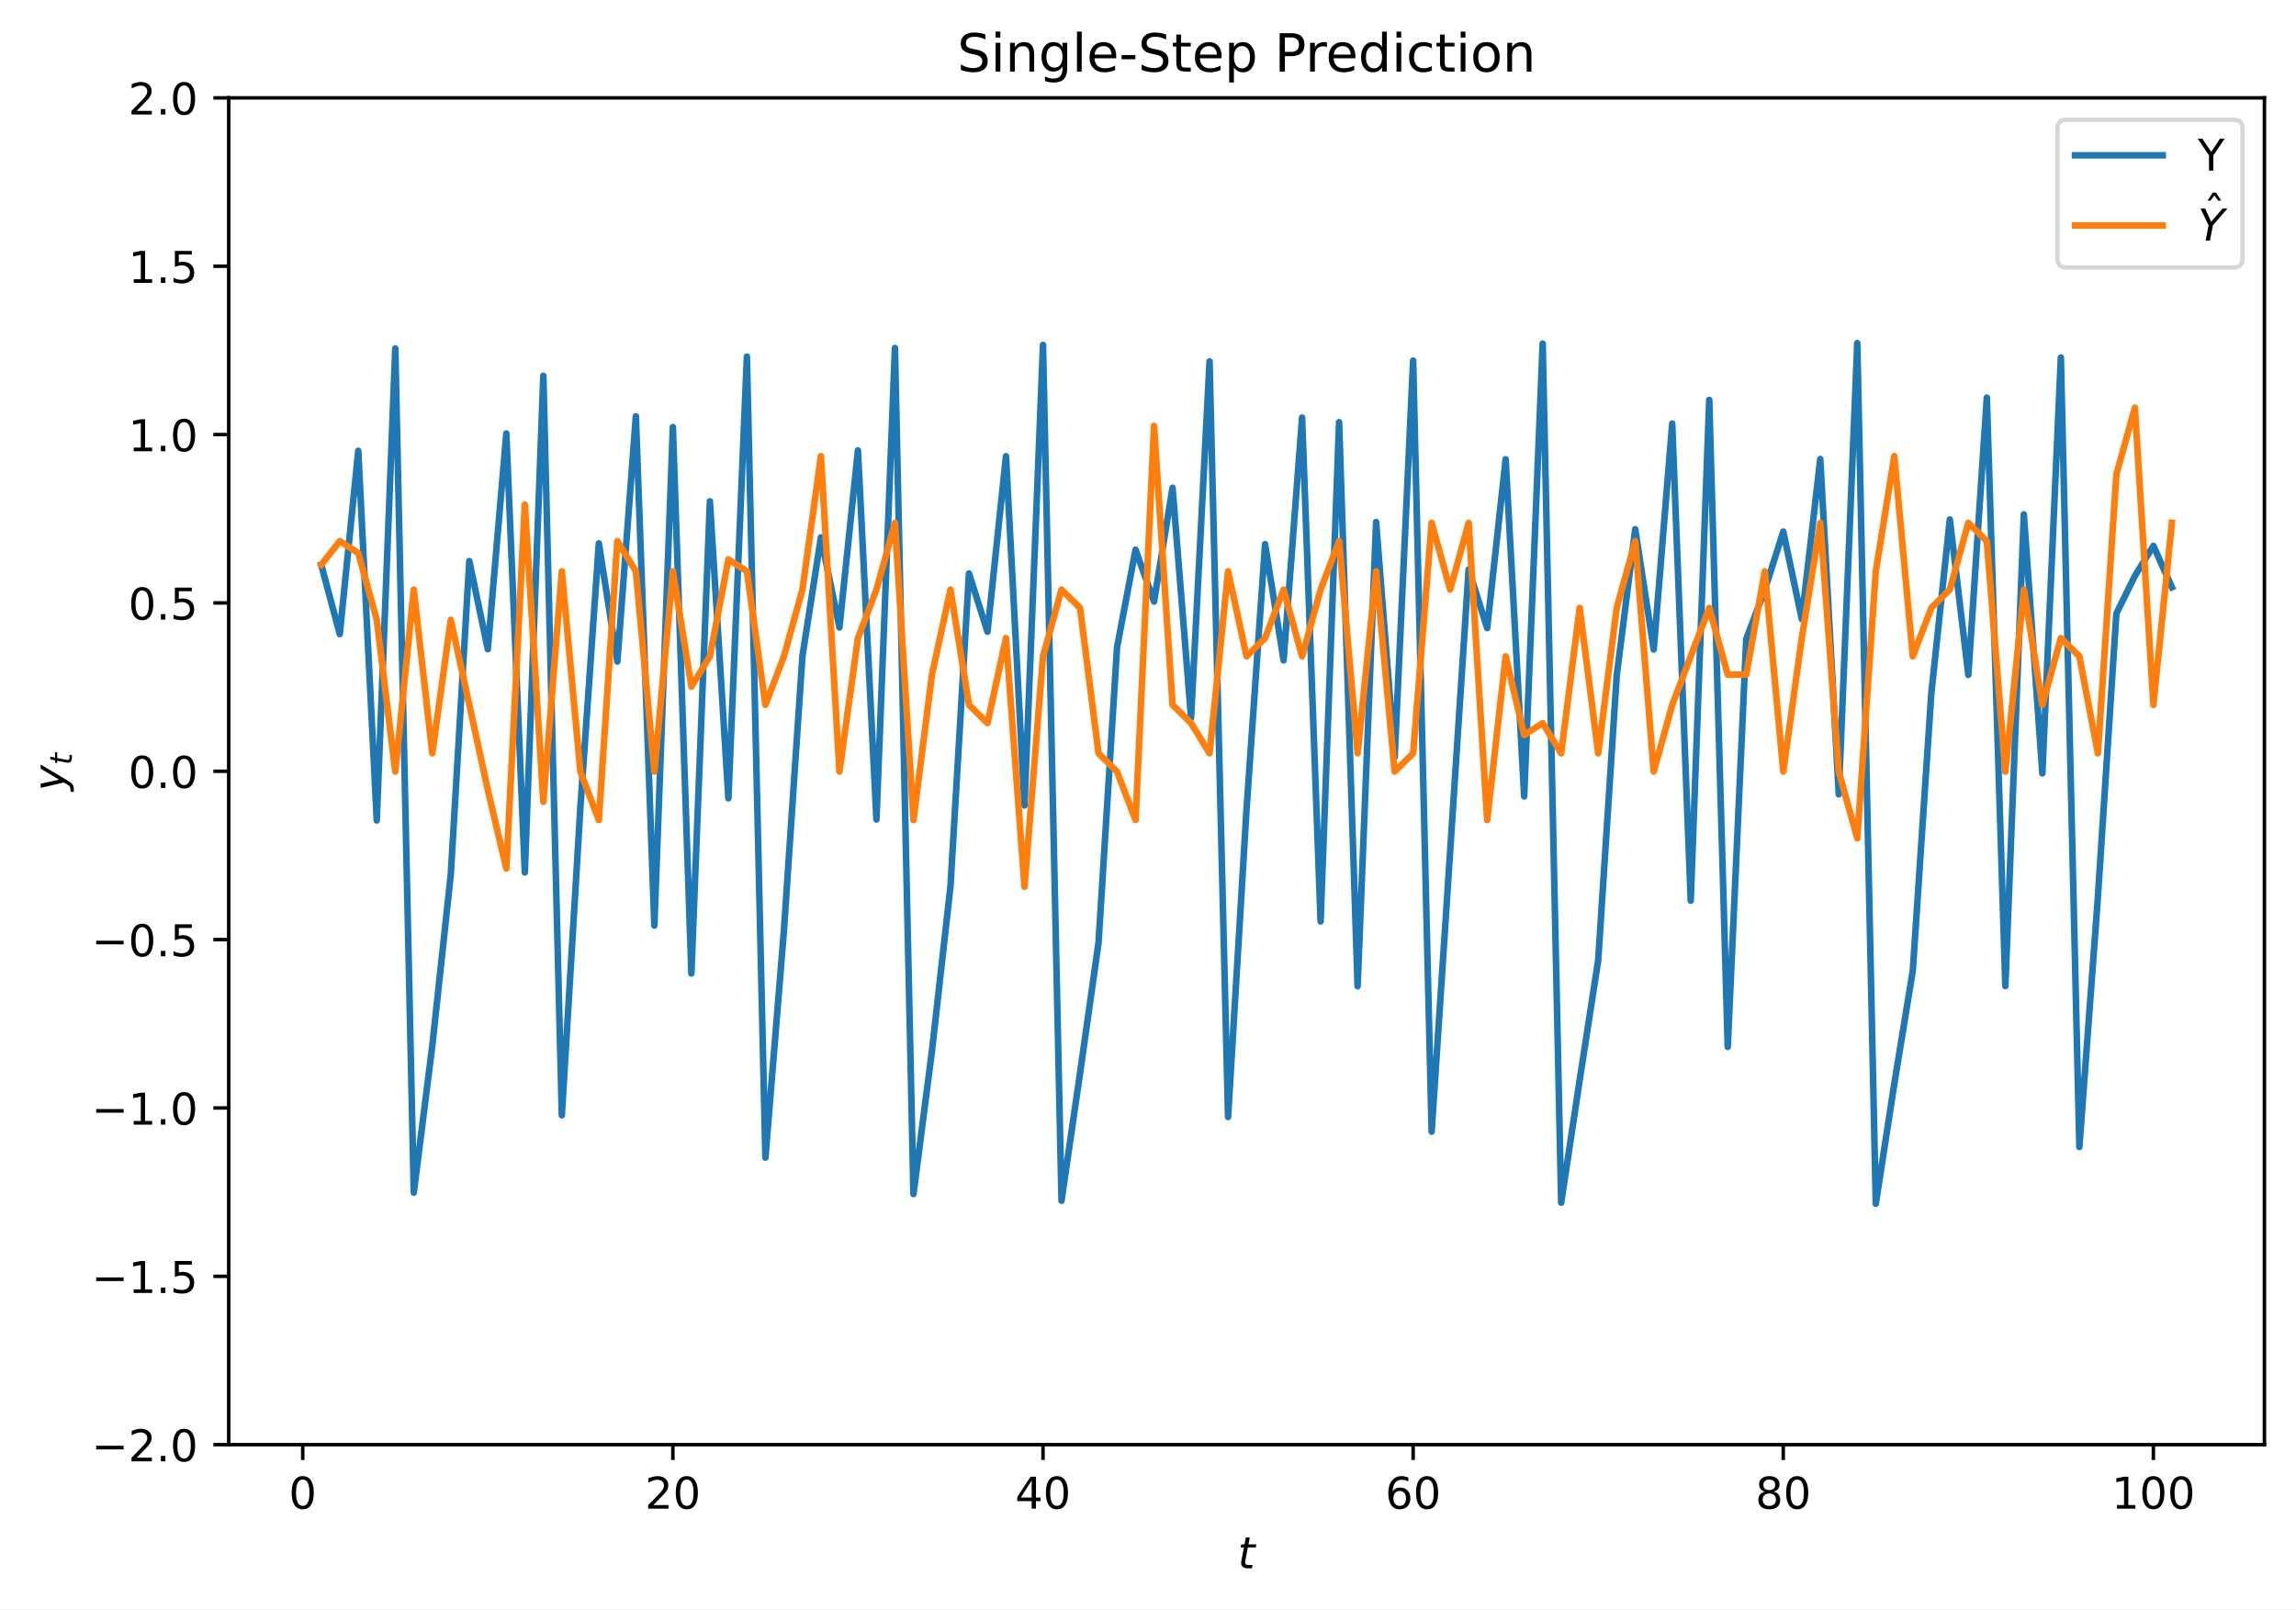
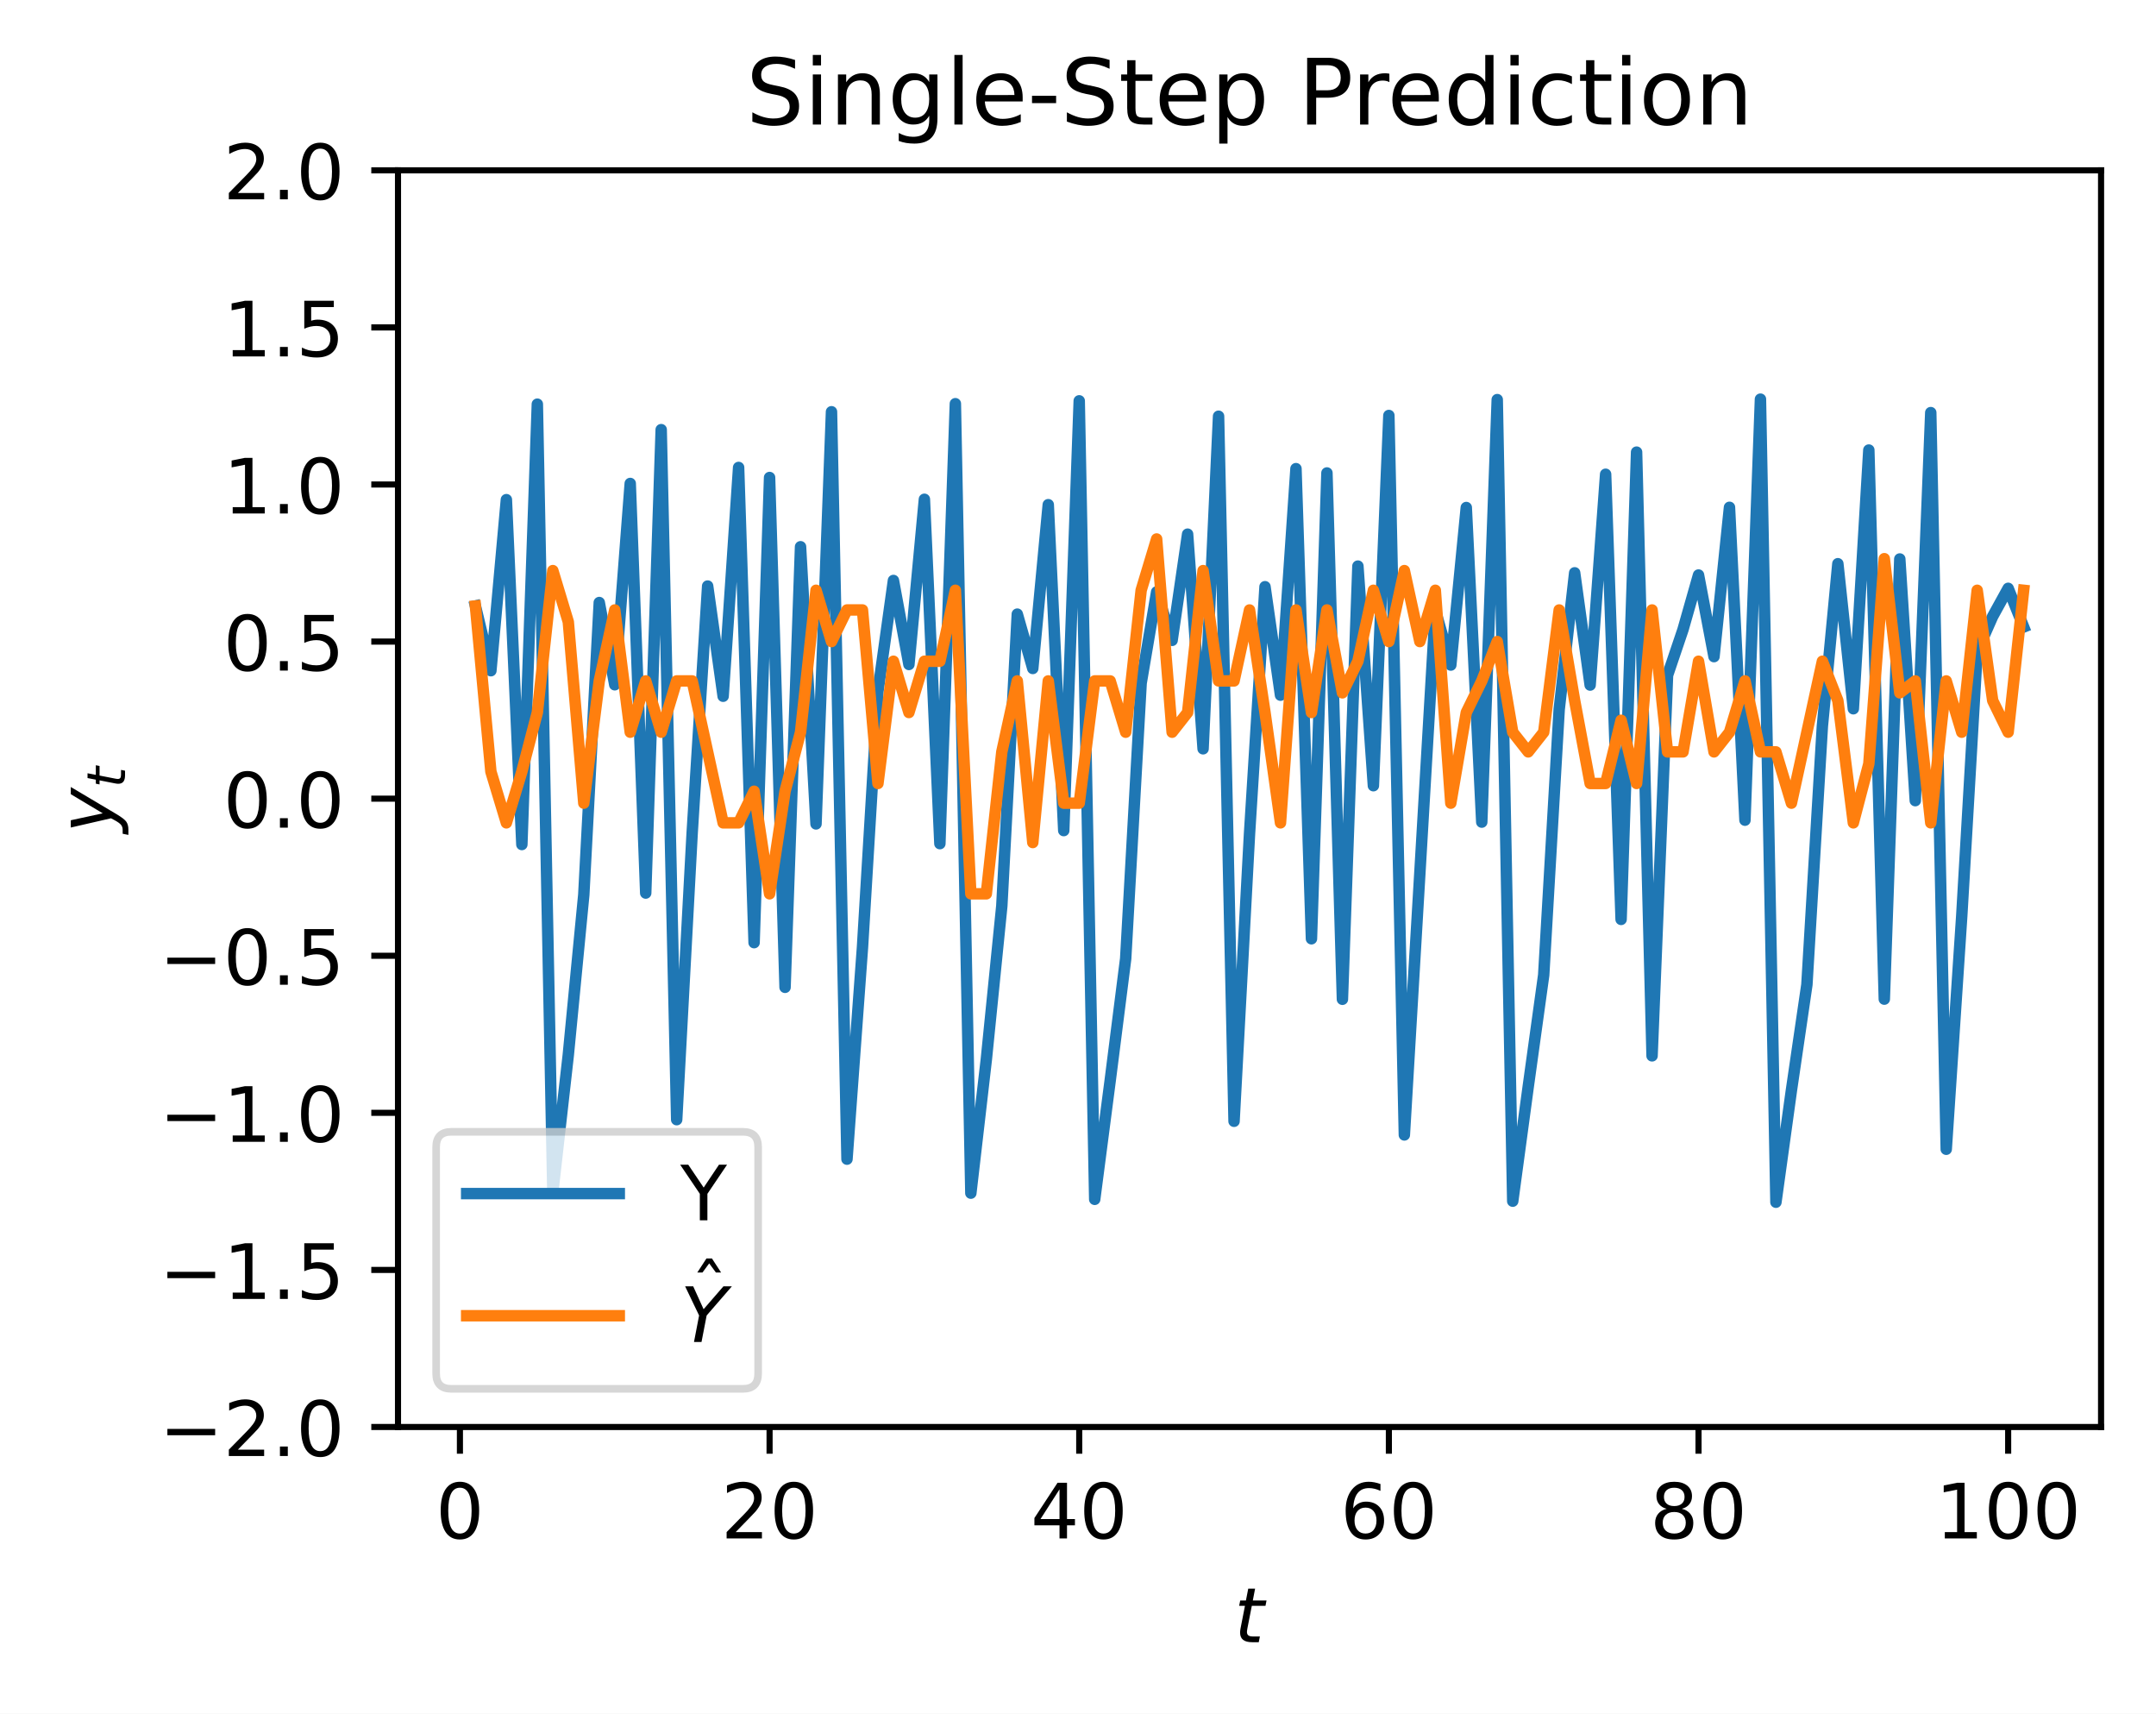
- <svg xmlns="http://www.w3.org/2000/svg" xmlns:xlink="http://www.w3.org/1999/xlink" height="367.012pt" version="1.1" viewBox="0 0 523.617 367.012" width="523.617pt">
+ <svg xmlns="http://www.w3.org/2000/svg" xmlns:xlink="http://www.w3.org/1999/xlink" height="224.531pt" version="1.1" viewBox="0 0 282.561 224.531" width="282.561pt">
  <defs>
    <style type="text/css">
*{stroke-linecap:butt;stroke-linejoin:round;}
  </style>
  </defs>
  <g id="figure_1">
    <g id="patch_1">
-       <path d="M 0 367.012  L 523.617 367.012  L 523.617 0  L 0 0  z " style="fill:#ffffff;" />
+       <path d="M 0 224.531  L 282.561 224.531  L 282.561 0  L 0 0  z " style="fill:#ffffff;" />
    </g>
    <g id="axes_1">
      <g id="patch_2">
-         <path d="M 52.161 329.456  L 516.417 329.456  L 516.417 22.318  L 52.161 22.318  z " style="fill:#ffffff;" />
+         <path d="M 52.161 186.975  L 275.361 186.975  L 275.361 22.318  L 52.161 22.318  z " style="fill:#ffffff;" />
      </g>
      <g id="matplotlib.axis_1">
        <g id="xtick_1">
          <g id="line2d_1">
            <defs>
-               <path d="M 0 0  L 0 3.5  " id="me6141c4e58" style="stroke:#000000;stroke-width:0.8;" />
-             </defs>
-             <g>
-               <use style="stroke:#000000;stroke-width:0.8;" x="69.043" xlink:href="#me6141c4e58" y="329.456" />
+               <path d="M 0 0  L 0 3.5  " id="m5e0776cd42" style="stroke:#000000;stroke-width:0.8;" />
+             </defs>
+             <g>
+               <use style="stroke:#000000;stroke-width:0.8;" x="60.277" xlink:href="#m5e0776cd42" y="186.975" />
            </g>
          </g>
          <g id="text_1">
            <defs>
              <path d="M 31.781 66.406  Q 24.172 66.406 20.328 58.906  Q 16.5 51.422 16.5 36.375  Q 16.5 21.391 20.328 13.891  Q 24.172 6.391 31.781 6.391  Q 39.453 6.391 43.281 13.891  Q 47.125 21.391 47.125 36.375  Q 47.125 51.422 43.281 58.906  Q 39.453 66.406 31.781 66.406  z M 31.781 74.219  Q 44.047 74.219 50.516 64.516  Q 56.984 54.828 56.984 36.375  Q 56.984 17.969 50.516 8.266  Q 44.047 -1.422 31.781 -1.422  Q 19.531 -1.422 13.062 8.266  Q 6.594 17.969 6.594 36.375  Q 6.594 54.828 13.062 64.516  Q 19.531 74.219 31.781 74.219  z " id="DejaVuSans-48" />
            </defs>
-             <g transform="translate(65.86172 344.0542)scale(0.1 -0.1)">
+             <g transform="translate(57.09605 201.5734)scale(0.1 -0.1)">
              <use xlink:href="#DejaVuSans-48" />
            </g>
          </g>
        </g>
        <g id="xtick_2">
          <g id="line2d_2">
            <g>
-               <use style="stroke:#000000;stroke-width:0.8;" x="153.453" xlink:href="#me6141c4e58" y="329.456" />
+               <use style="stroke:#000000;stroke-width:0.8;" x="100.859" xlink:href="#m5e0776cd42" y="186.975" />
            </g>
          </g>
          <g id="text_2">
            <defs>
              <path d="M 19.188 8.297  L 53.609 8.297  L 53.609 0  L 7.328 0  L 7.328 8.297  Q 12.938 14.109 22.625 23.891  Q 32.328 33.688 34.812 36.531  Q 39.547 41.844 41.422 45.531  Q 43.312 49.219 43.312 52.781  Q 43.312 58.594 39.234 62.25  Q 35.156 65.922 28.609 65.922  Q 23.969 65.922 18.812 64.312  Q 13.672 62.703 7.812 59.422  L 7.812 69.391  Q 13.766 71.781 18.938 73  Q 24.125 74.219 28.422 74.219  Q 39.75 74.219 46.484 68.547  Q 53.219 62.891 53.219 53.422  Q 53.219 48.922 51.531 44.891  Q 49.859 40.875 45.406 35.406  Q 44.188 33.984 37.641 27.219  Q 31.109 20.453 19.188 8.297  z " id="DejaVuSans-50" />
            </defs>
-             <g transform="translate(147.0907 344.0542)scale(0.1 -0.1)">
+             <g transform="translate(94.49662 201.5734)scale(0.1 -0.1)">
              <use xlink:href="#DejaVuSans-50" />
              <use x="63.623" xlink:href="#DejaVuSans-48" />
            </g>
          </g>
        </g>
        <g id="xtick_3">
          <g id="line2d_3">
            <g>
-               <use style="stroke:#000000;stroke-width:0.8;" x="237.863" xlink:href="#me6141c4e58" y="329.456" />
+               <use style="stroke:#000000;stroke-width:0.8;" x="141.441" xlink:href="#m5e0776cd42" y="186.975" />
            </g>
          </g>
          <g id="text_3">
            <defs>
              <path d="M 37.797 64.312  L 12.891 25.391  L 37.797 25.391  z M 35.203 72.906  L 47.609 72.906  L 47.609 25.391  L 58.016 25.391  L 58.016 17.188  L 47.609 17.188  L 47.609 0  L 37.797 0  L 37.797 17.188  L 4.891 17.188  L 4.891 26.703  z " id="DejaVuSans-52" />
            </defs>
-             <g transform="translate(231.5008 344.0542)scale(0.1 -0.1)">
+             <g transform="translate(135.0784 201.5734)scale(0.1 -0.1)">
              <use xlink:href="#DejaVuSans-52" />
              <use x="63.623" xlink:href="#DejaVuSans-48" />
            </g>
          </g>
        </g>
        <g id="xtick_4">
          <g id="line2d_4">
            <g>
-               <use style="stroke:#000000;stroke-width:0.8;" x="322.274" xlink:href="#me6141c4e58" y="329.456" />
+               <use style="stroke:#000000;stroke-width:0.8;" x="182.023" xlink:href="#m5e0776cd42" y="186.975" />
            </g>
          </g>
          <g id="text_4">
            <defs>
              <path d="M 33.016 40.375  Q 26.375 40.375 22.484 35.828  Q 18.609 31.297 18.609 23.391  Q 18.609 15.531 22.484 10.953  Q 26.375 6.391 33.016 6.391  Q 39.656 6.391 43.531 10.953  Q 47.406 15.531 47.406 23.391  Q 47.406 31.297 43.531 35.828  Q 39.656 40.375 33.016 40.375  z M 52.594 71.297  L 52.594 62.312  Q 48.875 64.062 45.094 64.984  Q 41.312 65.922 37.594 65.922  Q 27.828 65.922 22.672 59.328  Q 17.531 52.734 16.797 39.406  Q 19.672 43.656 24.016 45.922  Q 28.375 48.188 33.594 48.188  Q 44.578 48.188 50.953 41.516  Q 57.328 34.859 57.328 23.391  Q 57.328 12.156 50.688 5.359  Q 44.047 -1.422 33.016 -1.422  Q 20.359 -1.422 13.672 8.266  Q 6.984 17.969 6.984 36.375  Q 6.984 53.656 15.188 63.938  Q 23.391 74.219 37.203 74.219  Q 40.922 74.219 44.703 73.484  Q 48.484 72.75 52.594 71.297  z " id="DejaVuSans-54" />
            </defs>
-             <g transform="translate(315.911 344.0542)scale(0.1 -0.1)">
+             <g transform="translate(175.6603 201.5734)scale(0.1 -0.1)">
              <use xlink:href="#DejaVuSans-54" />
              <use x="63.623" xlink:href="#DejaVuSans-48" />
            </g>
          </g>
        </g>
        <g id="xtick_5">
          <g id="line2d_5">
            <g>
-               <use style="stroke:#000000;stroke-width:0.8;" x="406.684" xlink:href="#me6141c4e58" y="329.456" />
+               <use style="stroke:#000000;stroke-width:0.8;" x="222.605" xlink:href="#m5e0776cd42" y="186.975" />
            </g>
          </g>
          <g id="text_5">
            <defs>
              <path d="M 31.781 34.625  Q 24.75 34.625 20.719 30.859  Q 16.703 27.094 16.703 20.516  Q 16.703 13.922 20.719 10.156  Q 24.75 6.391 31.781 6.391  Q 38.812 6.391 42.859 10.172  Q 46.922 13.969 46.922 20.516  Q 46.922 27.094 42.891 30.859  Q 38.875 34.625 31.781 34.625  z M 21.922 38.812  Q 15.578 40.375 12.031 44.719  Q 8.5 49.078 8.5 55.328  Q 8.5 64.062 14.719 69.141  Q 20.953 74.219 31.781 74.219  Q 42.672 74.219 48.875 69.141  Q 55.078 64.062 55.078 55.328  Q 55.078 49.078 51.531 44.719  Q 48 40.375 41.703 38.812  Q 48.828 37.156 52.797 32.312  Q 56.781 27.484 56.781 20.516  Q 56.781 9.906 50.312 4.234  Q 43.844 -1.422 31.781 -1.422  Q 19.734 -1.422 13.25 4.234  Q 6.781 9.906 6.781 20.516  Q 6.781 27.484 10.781 32.312  Q 14.797 37.156 21.922 38.812  z M 18.312 54.391  Q 18.312 48.734 21.844 45.562  Q 25.391 42.391 31.781 42.391  Q 38.141 42.391 41.719 45.562  Q 45.312 48.734 45.312 54.391  Q 45.312 60.062 41.719 63.234  Q 38.141 66.406 31.781 66.406  Q 25.391 66.406 21.844 63.234  Q 18.312 60.062 18.312 54.391  z " id="DejaVuSans-56" />
            </defs>
-             <g transform="translate(400.3212 344.0542)scale(0.1 -0.1)">
+             <g transform="translate(216.2421 201.5734)scale(0.1 -0.1)">
              <use xlink:href="#DejaVuSans-56" />
              <use x="63.623" xlink:href="#DejaVuSans-48" />
            </g>
          </g>
        </g>
        <g id="xtick_6">
          <g id="line2d_6">
            <g>
-               <use style="stroke:#000000;stroke-width:0.8;" x="491.094" xlink:href="#me6141c4e58" y="329.456" />
+               <use style="stroke:#000000;stroke-width:0.8;" x="263.186" xlink:href="#m5e0776cd42" y="186.975" />
            </g>
          </g>
          <g id="text_6">
            <defs>
              <path d="M 12.406 8.297  L 28.516 8.297  L 28.516 63.922  L 10.984 60.406  L 10.984 69.391  L 28.422 72.906  L 38.281 72.906  L 38.281 8.297  L 54.391 8.297  L 54.391 0  L 12.406 0  z " id="DejaVuSans-49" />
            </defs>
-             <g transform="translate(481.5501 344.0542)scale(0.1 -0.1)">
+             <g transform="translate(253.6426 201.5734)scale(0.1 -0.1)">
              <use xlink:href="#DejaVuSans-49" />
              <use x="63.623" xlink:href="#DejaVuSans-48" />
              <use x="127.246" xlink:href="#DejaVuSans-48" />
            </g>
          </g>
        </g>
        <g id="text_7">
          <defs>
            <path d="M 42.281 54.688  L 40.922 47.703  L 23 47.703  L 17.188 18.016  Q 16.891 16.359 16.75 15.234  Q 16.609 14.109 16.609 13.484  Q 16.609 10.359 18.484 8.938  Q 20.359 7.516 24.516 7.516  L 33.594 7.516  L 32.078 0  L 23.484 0  Q 15.484 0 11.547 3.125  Q 7.625 6.25 7.625 12.594  Q 7.625 13.719 7.766 15.062  Q 7.906 16.406 8.203 18.016  L 14.016 47.703  L 6.391 47.703  L 7.812 54.688  L 15.281 54.688  L 18.312 70.219  L 27.297 70.219  L 24.312 54.688  z " id="DejaVuSans-Oblique-116" />
          </defs>
-           <g transform="translate(282.2889 357.7323)scale(0.1 -0.1)">
+           <g transform="translate(161.7609 215.2515)scale(0.1 -0.1)">
            <use transform="translate(0 0.78125)" xlink:href="#DejaVuSans-Oblique-116" />
          </g>
        </g>
      </g>
      <g id="matplotlib.axis_2">
        <g id="ytick_1">
          <g id="line2d_7">
            <defs>
-               <path d="M 0 0  L -3.5 0  " id="ma88534ec5a" style="stroke:#000000;stroke-width:0.8;" />
-             </defs>
-             <g>
-               <use style="stroke:#000000;stroke-width:0.8;" x="52.161" xlink:href="#ma88534ec5a" y="329.456" />
+               <path d="M 0 0  L -3.5 0  " id="m60d21f3c65" style="stroke:#000000;stroke-width:0.8;" />
+             </defs>
+             <g>
+               <use style="stroke:#000000;stroke-width:0.8;" x="52.161" xlink:href="#m60d21f3c65" y="186.975" />
            </g>
          </g>
          <g id="text_8">
            <defs>
              <path d="M 10.594 35.5  L 73.188 35.5  L 73.188 27.203  L 10.594 27.203  z " id="DejaVuSans-8722" />
              <path d="M 10.688 12.406  L 21 12.406  L 21 0  L 10.688 0  z " id="DejaVuSans-46" />
            </defs>
-             <g transform="translate(20.87813 333.2549)scale(0.1 -0.1)">
+             <g transform="translate(20.87813 190.7741)scale(0.1 -0.1)">
              <use xlink:href="#DejaVuSans-8722" />
              <use x="83.789" xlink:href="#DejaVuSans-50" />
              <use x="147.412" xlink:href="#DejaVuSans-46" />
              <use x="179.199" xlink:href="#DejaVuSans-48" />
            </g>
          </g>
        </g>
        <g id="ytick_2">
          <g id="line2d_8">
            <g>
-               <use style="stroke:#000000;stroke-width:0.8;" x="52.161" xlink:href="#ma88534ec5a" y="291.064" />
+               <use style="stroke:#000000;stroke-width:0.8;" x="52.161" xlink:href="#m60d21f3c65" y="166.393" />
            </g>
          </g>
          <g id="text_9">
            <defs>
              <path d="M 10.797 72.906  L 49.516 72.906  L 49.516 64.594  L 19.828 64.594  L 19.828 46.734  Q 21.969 47.469 24.109 47.828  Q 26.266 48.188 28.422 48.188  Q 40.625 48.188 47.75 41.5  Q 54.891 34.812 54.891 23.391  Q 54.891 11.625 47.562 5.094  Q 40.234 -1.422 26.906 -1.422  Q 22.312 -1.422 17.547 -0.641  Q 12.797 0.141 7.719 1.703  L 7.719 11.625  Q 12.109 9.234 16.797 8.062  Q 21.484 6.891 26.703 6.891  Q 35.156 6.891 40.078 11.328  Q 45.016 15.766 45.016 23.391  Q 45.016 31 40.078 35.438  Q 35.156 39.891 26.703 39.891  Q 22.75 39.891 18.812 39.016  Q 14.891 38.141 10.797 36.281  z " id="DejaVuSans-53" />
            </defs>
-             <g transform="translate(20.87813 294.8627)scale(0.1 -0.1)">
+             <g transform="translate(20.87813 170.192)scale(0.1 -0.1)">
              <use xlink:href="#DejaVuSans-8722" />
              <use x="83.789" xlink:href="#DejaVuSans-49" />
              <use x="147.412" xlink:href="#DejaVuSans-46" />
              <use x="179.199" xlink:href="#DejaVuSans-53" />
            </g>
          </g>
        </g>
        <g id="ytick_3">
          <g id="line2d_9">
            <g>
-               <use style="stroke:#000000;stroke-width:0.8;" x="52.161" xlink:href="#ma88534ec5a" y="252.671" />
+               <use style="stroke:#000000;stroke-width:0.8;" x="52.161" xlink:href="#m60d21f3c65" y="145.811" />
            </g>
          </g>
          <g id="text_10">
-             <g transform="translate(20.87813 256.4705)scale(0.1 -0.1)">
+             <g transform="translate(20.87813 149.6099)scale(0.1 -0.1)">
              <use xlink:href="#DejaVuSans-8722" />
              <use x="83.789" xlink:href="#DejaVuSans-49" />
              <use x="147.412" xlink:href="#DejaVuSans-46" />
              <use x="179.199" xlink:href="#DejaVuSans-48" />
            </g>
          </g>
        </g>
        <g id="ytick_4">
          <g id="line2d_10">
            <g>
-               <use style="stroke:#000000;stroke-width:0.8;" x="52.161" xlink:href="#ma88534ec5a" y="214.279" />
+               <use style="stroke:#000000;stroke-width:0.8;" x="52.161" xlink:href="#m60d21f3c65" y="125.229" />
            </g>
          </g>
          <g id="text_11">
-             <g transform="translate(20.87813 218.0783)scale(0.1 -0.1)">
+             <g transform="translate(20.87813 129.0278)scale(0.1 -0.1)">
              <use xlink:href="#DejaVuSans-8722" />
              <use x="83.789" xlink:href="#DejaVuSans-48" />
              <use x="147.412" xlink:href="#DejaVuSans-46" />
              <use x="179.199" xlink:href="#DejaVuSans-53" />
            </g>
          </g>
        </g>
        <g id="ytick_5">
          <g id="line2d_11">
            <g>
-               <use style="stroke:#000000;stroke-width:0.8;" x="52.161" xlink:href="#ma88534ec5a" y="175.887" />
+               <use style="stroke:#000000;stroke-width:0.8;" x="52.161" xlink:href="#m60d21f3c65" y="104.647" />
            </g>
          </g>
          <g id="text_12">
-             <g transform="translate(29.25781 179.6861)scale(0.1 -0.1)">
+             <g transform="translate(29.25781 108.4457)scale(0.1 -0.1)">
              <use xlink:href="#DejaVuSans-48" />
              <use x="63.623" xlink:href="#DejaVuSans-46" />
              <use x="95.41" xlink:href="#DejaVuSans-48" />
            </g>
          </g>
        </g>
        <g id="ytick_6">
          <g id="line2d_12">
            <g>
-               <use style="stroke:#000000;stroke-width:0.8;" x="52.161" xlink:href="#ma88534ec5a" y="137.495" />
+               <use style="stroke:#000000;stroke-width:0.8;" x="52.161" xlink:href="#m60d21f3c65" y="84.064" />
            </g>
          </g>
          <g id="text_13">
-             <g transform="translate(29.25781 141.2939)scale(0.1 -0.1)">
+             <g transform="translate(29.25781 87.86364)scale(0.1 -0.1)">
              <use xlink:href="#DejaVuSans-48" />
              <use x="63.623" xlink:href="#DejaVuSans-46" />
              <use x="95.41" xlink:href="#DejaVuSans-53" />
            </g>
          </g>
        </g>
        <g id="ytick_7">
          <g id="line2d_13">
            <g>
-               <use style="stroke:#000000;stroke-width:0.8;" x="52.161" xlink:href="#ma88534ec5a" y="99.103" />
+               <use style="stroke:#000000;stroke-width:0.8;" x="52.161" xlink:href="#m60d21f3c65" y="63.482" />
            </g>
          </g>
          <g id="text_14">
-             <g transform="translate(29.25781 102.9017)scale(0.1 -0.1)">
+             <g transform="translate(29.25781 67.28154)scale(0.1 -0.1)">
              <use xlink:href="#DejaVuSans-49" />
              <use x="63.623" xlink:href="#DejaVuSans-46" />
              <use x="95.41" xlink:href="#DejaVuSans-48" />
            </g>
          </g>
        </g>
        <g id="ytick_8">
          <g id="line2d_14">
            <g>
-               <use style="stroke:#000000;stroke-width:0.8;" x="52.161" xlink:href="#ma88534ec5a" y="60.71" />
+               <use style="stroke:#000000;stroke-width:0.8;" x="52.161" xlink:href="#m60d21f3c65" y="42.9" />
            </g>
          </g>
          <g id="text_15">
-             <g transform="translate(29.25781 64.50954)scale(0.1 -0.1)">
+             <g transform="translate(29.25781 46.69944)scale(0.1 -0.1)">
              <use xlink:href="#DejaVuSans-49" />
              <use x="63.623" xlink:href="#DejaVuSans-46" />
              <use x="95.41" xlink:href="#DejaVuSans-53" />
            </g>
          </g>
        </g>
        <g id="ytick_9">
          <g id="line2d_15">
            <g>
-               <use style="stroke:#000000;stroke-width:0.8;" x="52.161" xlink:href="#ma88534ec5a" y="22.318" />
+               <use style="stroke:#000000;stroke-width:0.8;" x="52.161" xlink:href="#m60d21f3c65" y="22.318" />
            </g>
          </g>
          <g id="text_16">
            <g transform="translate(29.25781 26.11734)scale(0.1 -0.1)">
              <use xlink:href="#DejaVuSans-50" />
              <use x="63.623" xlink:href="#DejaVuSans-46" />
              <use x="95.41" xlink:href="#DejaVuSans-48" />
            </g>
          </g>
        </g>
        <g id="text_17">
          <defs>
            <path d="M 24.812 -5.078  Q 18.562 -15.578 14.625 -18.188  Q 10.688 -20.797 4.594 -20.797  L -2.484 -20.797  L -0.984 -13.281  L 4.203 -13.281  Q 7.953 -13.281 10.594 -11.234  Q 13.234 -9.188 16.5 -3.219  L 19.281 2  L 7.172 54.688  L 16.703 54.688  L 25.781 12.797  L 50.875 54.688  L 60.297 54.688  z " id="DejaVuSans-Oblique-121" />
          </defs>
-           <g transform="translate(14.77812 180.3869)rotate(-90)scale(0.1 -0.1)">
+           <g transform="translate(14.77812 109.1465)rotate(-90)scale(0.1 -0.1)">
            <use transform="translate(0 0.3125)" xlink:href="#DejaVuSans-Oblique-121" />
            <use transform="translate(59.17969 -16.09375)scale(0.7)" xlink:href="#DejaVuSans-Oblique-116" />
          </g>
        </g>
      </g>
      <g id="line2d_16">
-         <path clip-path="url(#p92ae8b071f)" d="M 73.263 128.798  L 77.484 144.613  L 81.705 102.808  L 85.925 187.093  L 90.146 79.468  L 94.366 271.967  L 98.587 238.49  L 102.807 199.384  L 107.028 127.95  L 111.248 148.049  L 115.469 98.851  L 119.689 198.956  L 123.91 85.695  L 128.13 254.341  L 132.351 184.269  L 136.571 123.92  L 140.792 150.857  L 145.012 94.936  L 149.233 211.076  L 153.453 97.394  L 157.674 221.994  L 161.894 114.316  L 166.115 182.056  L 170.335 81.325  L 174.556 263.991  L 178.776 212.263  L 182.997 149.659  L 187.217 122.558  L 191.438 143.089  L 195.658 102.717  L 199.879 186.879  L 204.099 79.354  L 208.32 272.303  L 212.54 239.638  L 216.761 202.13  L 220.981 130.784  L 225.202 144.065  L 229.422 104.035  L 233.643 183.688  L 237.863 78.656  L 242.084 273.812  L 246.304 244.775  L 250.525 215.006  L 254.745 147.67  L 258.966 125.355  L 263.186 137.195  L 267.407 111.239  L 271.627 163.696  L 275.848 82.418  L 280.068 254.736  L 284.289 184.419  L 288.509 124.085  L 292.73 150.59  L 296.95 95.23  L 301.171 210.128  L 305.391 96.283  L 309.612 224.914  L 313.833 119.046  L 318.053 172.719  L 322.274 82.233  L 326.494 258.073  L 330.715 194.161  L 334.935 129.847  L 339.156 143.233  L 343.376 104.732  L 347.597 181.619  L 351.817 78.355  L 356.038 274.261  L 360.258 246.292  L 364.479 218.992  L 368.699 154.101  L 372.92 120.688  L 377.14 148.121  L 381.361 96.599  L 385.581 205.395  L 389.802 91.192  L 394.022 238.744  L 398.243 145.732  L 402.463 134.54  L 406.684 121.227  L 410.904 141.173  L 415.125 104.676  L 419.345 181.146  L 423.566 78.244  L 427.786 274.516  L 432.007 247.174  L 436.227 221.348  L 440.448 158.171  L 444.668 118.463  L 448.889 153.91  L 453.109 90.681  L 457.33 224.88  L 461.55 117.305  L 465.771 176.372  L 469.991 81.532  L 474.212 261.571  L 478.432 204.658  L 482.653 139.901  L 486.873 131.345  L 491.094 124.48  L 495.314 133.924  " style="fill:none;stroke:#1f77b4;stroke-linecap:square;stroke-width:1.5;" />
+         <path clip-path="url(#pba35dee444)" d="M 62.306 79.402  L 64.335 87.881  L 66.365 65.469  L 68.394 110.654  L 70.423 52.956  L 72.452 156.155  L 74.481 138.208  L 76.51 117.243  L 78.539 78.948  L 80.568 89.723  L 82.597 63.347  L 84.626 117.014  L 86.655 56.294  L 88.685 146.706  L 90.714 109.14  L 92.743 76.787  L 94.772 91.228  L 96.801 61.248  L 98.83 123.511  L 100.859 62.566  L 102.888 129.365  L 104.917 71.638  L 106.946 107.954  L 108.975 53.952  L 111.005 151.879  L 113.034 124.148  L 115.063 90.586  L 117.092 76.057  L 119.121 87.063  L 121.15 65.42  L 123.179 110.539  L 125.208 52.895  L 127.237 156.335  L 129.266 138.824  L 131.295 118.715  L 133.325 80.467  L 135.354 87.587  L 137.383 66.126  L 139.412 108.829  L 141.441 52.521  L 143.47 157.144  L 145.499 141.578  L 147.528 125.618  L 149.557 89.519  L 151.586 77.556  L 153.615 83.904  L 155.645 69.989  L 157.674 98.111  L 159.703 54.538  L 161.732 146.918  L 163.761 109.221  L 165.79 76.875  L 167.819 91.085  L 169.848 61.406  L 171.877 123.003  L 173.906 61.971  L 175.935 130.93  L 177.965 74.174  L 179.994 102.948  L 182.023 54.439  L 184.052 148.706  L 186.081 114.443  L 188.11 79.964  L 190.139 87.141  L 192.168 66.5  L 194.197 107.719  L 196.226 52.36  L 198.255 157.385  L 200.285 142.391  L 202.314 127.755  L 204.343 92.967  L 206.372 75.054  L 208.401 89.761  L 210.43 62.14  L 212.459 120.466  L 214.488 59.241  L 216.517 138.344  L 218.546 88.48  L 220.575 82.48  L 222.605 75.343  L 224.634 86.036  L 226.663 66.471  L 228.692 107.466  L 230.721 52.3  L 232.75 157.522  L 234.779 142.864  L 236.808 129.018  L 238.837 95.149  L 240.866 73.862  L 242.895 92.865  L 244.925 58.968  L 246.954 130.912  L 248.983 73.241  L 251.012 104.906  L 253.041 54.063  L 255.07 150.582  L 257.099 120.071  L 259.128 85.354  L 261.157 80.768  L 263.186 77.087  L 265.215 82.15  " style="fill:none;stroke:#1f77b4;stroke-linecap:square;stroke-width:1.5;" />
      </g>
      <g id="line2d_17">
-         <path clip-path="url(#p92ae8b071f)" d="M 73.263 128.798  L 77.484 123.405  L 81.705 126.122  L 85.925 141.346  L 90.146 175.963  L 94.366 134.46  L 98.587 171.794  L 102.807 141.346  L 107.028 160.739  L 111.248 180.132  L 115.469 198.073  L 119.689 115.067  L 123.91 182.849  L 128.13 130.291  L 132.351 175.963  L 136.571 187.018  L 140.792 123.405  L 145.012 130.291  L 149.233 175.963  L 153.453 130.291  L 157.674 156.57  L 161.894 149.684  L 166.115 127.574  L 170.335 130.291  L 174.556 160.739  L 178.776 149.684  L 182.997 134.46  L 187.217 104.012  L 191.438 175.963  L 195.658 145.515  L 199.879 134.46  L 204.099 119.236  L 208.32 187.018  L 212.54 153.853  L 216.761 134.46  L 220.981 160.739  L 225.202 164.908  L 229.422 145.515  L 233.643 202.242  L 237.863 149.684  L 242.084 134.46  L 246.304 138.629  L 250.525 171.794  L 254.745 175.963  L 258.966 187.018  L 263.186 97.126  L 267.407 160.739  L 271.627 164.908  L 275.848 171.794  L 280.068 130.291  L 284.289 149.684  L 288.509 145.515  L 292.73 134.46  L 296.95 149.684  L 301.171 134.46  L 305.391 123.405  L 309.612 171.794  L 313.833 130.291  L 318.053 175.963  L 322.274 171.794  L 326.494 119.236  L 330.715 134.46  L 334.935 119.236  L 339.156 187.018  L 343.376 149.684  L 347.597 167.625  L 351.817 164.908  L 356.038 171.794  L 360.258 138.629  L 364.479 171.794  L 368.699 138.629  L 372.92 123.405  L 377.14 175.963  L 381.361 160.739  L 385.581 149.684  L 389.802 138.629  L 394.022 153.853  L 398.243 153.853  L 402.463 130.291  L 406.684 175.963  L 410.904 145.515  L 415.125 119.236  L 419.345 175.963  L 423.566 191.187  L 427.786 130.291  L 432.007 104.012  L 436.227 149.684  L 440.448 138.629  L 444.668 134.46  L 448.889 119.236  L 453.109 123.405  L 457.33 175.963  L 461.55 134.46  L 465.771 160.739  L 469.991 145.515  L 474.212 149.684  L 478.432 171.794  L 482.653 108.181  L 486.873 92.957  L 491.094 160.739  L 495.314 119.236  " style="fill:none;stroke:#ff7f0e;stroke-linecap:square;stroke-width:1.5;" />
+         <path clip-path="url(#pba35dee444)" d="M 62.306 79.402  L 64.335 101.096  L 66.365 107.815  L 68.394 101.096  L 70.423 93.359  L 72.452 74.763  L 74.481 81.482  L 76.51 105.236  L 78.539 89.219  L 80.568 79.921  L 82.597 95.938  L 84.626 89.219  L 86.655 95.938  L 88.685 89.219  L 90.714 89.219  L 92.743 98.517  L 94.772 107.815  L 96.801 107.815  L 98.83 103.675  L 100.859 117.113  L 102.888 103.675  L 104.917 95.938  L 106.946 77.342  L 108.975 84.061  L 111.005 79.921  L 113.034 79.921  L 115.063 102.657  L 117.092 86.64  L 119.121 93.359  L 121.15 86.64  L 123.179 86.64  L 125.208 77.342  L 127.237 117.113  L 129.266 117.113  L 131.295 98.517  L 133.325 89.219  L 135.354 110.394  L 137.383 89.219  L 139.412 105.236  L 141.441 105.236  L 143.47 89.219  L 145.499 89.219  L 147.528 95.938  L 149.557 77.342  L 151.586 70.622  L 153.615 95.938  L 155.645 93.359  L 157.674 74.763  L 159.703 89.219  L 161.732 89.219  L 163.761 79.921  L 165.79 93.359  L 167.819 107.815  L 169.848 79.921  L 171.877 93.359  L 173.906 79.921  L 175.935 90.78  L 177.965 86.64  L 179.994 77.342  L 182.023 84.061  L 184.052 74.763  L 186.081 84.061  L 188.11 77.342  L 190.139 105.236  L 192.168 93.359  L 194.197 89.219  L 196.226 84.061  L 198.255 95.938  L 200.285 98.517  L 202.314 95.938  L 204.343 79.921  L 206.372 91.798  L 208.401 102.657  L 210.43 102.657  L 212.459 94.377  L 214.488 102.657  L 216.517 79.921  L 218.546 98.517  L 220.575 98.517  L 222.605 86.64  L 224.634 98.517  L 226.663 95.938  L 228.692 89.219  L 230.721 98.517  L 232.75 98.517  L 234.779 105.236  L 236.808 95.938  L 238.837 86.64  L 240.866 91.798  L 242.895 107.815  L 244.925 100.078  L 246.954 73.201  L 248.983 90.78  L 251.012 89.219  L 253.041 107.815  L 255.07 89.219  L 257.099 95.938  L 259.128 77.342  L 261.157 91.798  L 263.186 95.938  L 265.215 77.342  " style="fill:none;stroke:#ff7f0e;stroke-linecap:square;stroke-width:1.5;" />
      </g>
      <g id="patch_3">
-         <path d="M 52.161 329.456  L 52.161 22.318  " style="fill:none;stroke:#000000;stroke-linecap:square;stroke-linejoin:miter;stroke-width:0.8;" />
+         <path d="M 52.161 186.975  L 52.161 22.318  " style="fill:none;stroke:#000000;stroke-linecap:square;stroke-linejoin:miter;stroke-width:0.8;" />
      </g>
      <g id="patch_4">
-         <path d="M 516.417 329.456  L 516.417 22.318  " style="fill:none;stroke:#000000;stroke-linecap:square;stroke-linejoin:miter;stroke-width:0.8;" />
+         <path d="M 275.361 186.975  L 275.361 22.318  " style="fill:none;stroke:#000000;stroke-linecap:square;stroke-linejoin:miter;stroke-width:0.8;" />
      </g>
      <g id="patch_5">
-         <path d="M 52.161 329.456  L 516.417 329.456  " style="fill:none;stroke:#000000;stroke-linecap:square;stroke-linejoin:miter;stroke-width:0.8;" />
+         <path d="M 52.161 186.975  L 275.361 186.975  " style="fill:none;stroke:#000000;stroke-linecap:square;stroke-linejoin:miter;stroke-width:0.8;" />
      </g>
      <g id="patch_6">
-         <path d="M 52.161 22.318  L 516.417 22.318  " style="fill:none;stroke:#000000;stroke-linecap:square;stroke-linejoin:miter;stroke-width:0.8;" />
+         <path d="M 52.161 22.318  L 275.361 22.318  " style="fill:none;stroke:#000000;stroke-linecap:square;stroke-linejoin:miter;stroke-width:0.8;" />
      </g>
      <g id="text_18">
        <defs>
          <path d="M 53.516 70.516  L 53.516 60.891  Q 47.906 63.578 42.922 64.891  Q 37.938 66.219 33.297 66.219  Q 25.25 66.219 20.875 63.094  Q 16.5 59.969 16.5 54.203  Q 16.5 49.359 19.406 46.891  Q 22.312 44.438 30.422 42.922  L 36.375 41.703  Q 47.406 39.594 52.656 34.297  Q 57.906 29 57.906 20.125  Q 57.906 9.516 50.797 4.047  Q 43.703 -1.422 29.984 -1.422  Q 24.812 -1.422 18.969 -0.25  Q 13.141 0.922 6.891 3.219  L 6.891 13.375  Q 12.891 10.016 18.656 8.297  Q 24.422 6.594 29.984 6.594  Q 38.422 6.594 43.016 9.906  Q 47.609 13.234 47.609 19.391  Q 47.609 24.75 44.312 27.781  Q 41.016 30.812 33.5 32.328  L 27.484 33.5  Q 16.453 35.688 11.516 40.375  Q 6.594 45.062 6.594 53.422  Q 6.594 63.094 13.406 68.656  Q 20.219 74.219 32.172 74.219  Q 37.312 74.219 42.625 73.281  Q 47.953 72.359 53.516 70.516  z " id="DejaVuSans-83" />
          <path d="M 9.422 54.688  L 18.406 54.688  L 18.406 0  L 9.422 0  z M 9.422 75.984  L 18.406 75.984  L 18.406 64.594  L 9.422 64.594  z " id="DejaVuSans-105" />
          <path d="M 54.891 33.016  L 54.891 0  L 45.906 0  L 45.906 32.719  Q 45.906 40.484 42.875 44.328  Q 39.844 48.188 33.797 48.188  Q 26.516 48.188 22.312 43.547  Q 18.109 38.922 18.109 30.906  L 18.109 0  L 9.078 0  L 9.078 54.688  L 18.109 54.688  L 18.109 46.188  Q 21.344 51.125 25.703 53.562  Q 30.078 56 35.797 56  Q 45.219 56 50.047 50.172  Q 54.891 44.344 54.891 33.016  z " id="DejaVuSans-110" />
          <path d="M 45.406 27.984  Q 45.406 37.75 41.375 43.109  Q 37.359 48.484 30.078 48.484  Q 22.859 48.484 18.828 43.109  Q 14.797 37.75 14.797 27.984  Q 14.797 18.266 18.828 12.891  Q 22.859 7.516 30.078 7.516  Q 37.359 7.516 41.375 12.891  Q 45.406 18.266 45.406 27.984  z M 54.391 6.781  Q 54.391 -7.172 48.188 -13.984  Q 42 -20.797 29.203 -20.797  Q 24.469 -20.797 20.266 -20.094  Q 16.062 -19.391 12.109 -17.922  L 12.109 -9.188  Q 16.062 -11.328 19.922 -12.344  Q 23.781 -13.375 27.781 -13.375  Q 36.625 -13.375 41.016 -8.766  Q 45.406 -4.156 45.406 5.172  L 45.406 9.625  Q 42.625 4.781 38.281 2.391  Q 33.938 0 27.875 0  Q 17.828 0 11.672 7.656  Q 5.516 15.328 5.516 27.984  Q 5.516 40.672 11.672 48.328  Q 17.828 56 27.875 56  Q 33.938 56 38.281 53.609  Q 42.625 51.219 45.406 46.391  L 45.406 54.688  L 54.391 54.688  z " id="DejaVuSans-103" />
          <path d="M 9.422 75.984  L 18.406 75.984  L 18.406 0  L 9.422 0  z " id="DejaVuSans-108" />
          <path d="M 56.203 29.594  L 56.203 25.203  L 14.891 25.203  Q 15.484 15.922 20.484 11.062  Q 25.484 6.203 34.422 6.203  Q 39.594 6.203 44.453 7.469  Q 49.312 8.734 54.109 11.281  L 54.109 2.781  Q 49.266 0.734 44.188 -0.344  Q 39.109 -1.422 33.891 -1.422  Q 20.797 -1.422 13.156 6.188  Q 5.516 13.812 5.516 26.812  Q 5.516 40.234 12.766 48.109  Q 20.016 56 32.328 56  Q 43.359 56 49.781 48.891  Q 56.203 41.797 56.203 29.594  z M 47.219 32.234  Q 47.125 39.594 43.094 43.984  Q 39.062 48.391 32.422 48.391  Q 24.906 48.391 20.391 44.141  Q 15.875 39.891 15.188 32.172  z " id="DejaVuSans-101" />
          <path d="M 4.891 31.391  L 31.203 31.391  L 31.203 23.391  L 4.891 23.391  z " id="DejaVuSans-45" />
          <path d="M 18.312 70.219  L 18.312 54.688  L 36.812 54.688  L 36.812 47.703  L 18.312 47.703  L 18.312 18.016  Q 18.312 11.328 20.141 9.422  Q 21.969 7.516 27.594 7.516  L 36.812 7.516  L 36.812 0  L 27.594 0  Q 17.188 0 13.234 3.875  Q 9.281 7.766 9.281 18.016  L 9.281 47.703  L 2.688 47.703  L 2.688 54.688  L 9.281 54.688  L 9.281 70.219  z " id="DejaVuSans-116" />
          <path d="M 18.109 8.203  L 18.109 -20.797  L 9.078 -20.797  L 9.078 54.688  L 18.109 54.688  L 18.109 46.391  Q 20.953 51.266 25.266 53.625  Q 29.594 56 35.594 56  Q 45.562 56 51.781 48.094  Q 58.016 40.188 58.016 27.297  Q 58.016 14.406 51.781 6.484  Q 45.562 -1.422 35.594 -1.422  Q 29.594 -1.422 25.266 0.953  Q 20.953 3.328 18.109 8.203  z M 48.688 27.297  Q 48.688 37.203 44.609 42.844  Q 40.531 48.484 33.406 48.484  Q 26.266 48.484 22.188 42.844  Q 18.109 37.203 18.109 27.297  Q 18.109 17.391 22.188 11.75  Q 26.266 6.109 33.406 6.109  Q 40.531 6.109 44.609 11.75  Q 48.688 17.391 48.688 27.297  z " id="DejaVuSans-112" />
          <path id="DejaVuSans-32" />
          <path d="M 19.672 64.797  L 19.672 37.406  L 32.078 37.406  Q 38.969 37.406 42.719 40.969  Q 46.484 44.531 46.484 51.125  Q 46.484 57.672 42.719 61.234  Q 38.969 64.797 32.078 64.797  z M 9.812 72.906  L 32.078 72.906  Q 44.344 72.906 50.609 67.359  Q 56.891 61.812 56.891 51.125  Q 56.891 40.328 50.609 34.812  Q 44.344 29.297 32.078 29.297  L 19.672 29.297  L 19.672 0  L 9.812 0  z " id="DejaVuSans-80" />
          <path d="M 41.109 46.297  Q 39.594 47.172 37.812 47.578  Q 36.031 48 33.891 48  Q 26.266 48 22.188 43.047  Q 18.109 38.094 18.109 28.812  L 18.109 0  L 9.078 0  L 9.078 54.688  L 18.109 54.688  L 18.109 46.188  Q 20.953 51.172 25.484 53.578  Q 30.031 56 36.531 56  Q 37.453 56 38.578 55.875  Q 39.703 55.766 41.062 55.516  z " id="DejaVuSans-114" />
          <path d="M 45.406 46.391  L 45.406 75.984  L 54.391 75.984  L 54.391 0  L 45.406 0  L 45.406 8.203  Q 42.578 3.328 38.25 0.953  Q 33.938 -1.422 27.875 -1.422  Q 17.969 -1.422 11.734 6.484  Q 5.516 14.406 5.516 27.297  Q 5.516 40.188 11.734 48.094  Q 17.969 56 27.875 56  Q 33.938 56 38.25 53.625  Q 42.578 51.266 45.406 46.391  z M 14.797 27.297  Q 14.797 17.391 18.875 11.75  Q 22.953 6.109 30.078 6.109  Q 37.203 6.109 41.297 11.75  Q 45.406 17.391 45.406 27.297  Q 45.406 37.203 41.297 42.844  Q 37.203 48.484 30.078 48.484  Q 22.953 48.484 18.875 42.844  Q 14.797 37.203 14.797 27.297  z " id="DejaVuSans-100" />
          <path d="M 48.781 52.594  L 48.781 44.188  Q 44.969 46.297 41.141 47.344  Q 37.312 48.391 33.406 48.391  Q 24.656 48.391 19.812 42.844  Q 14.984 37.312 14.984 27.297  Q 14.984 17.281 19.812 11.734  Q 24.656 6.203 33.406 6.203  Q 37.312 6.203 41.141 7.25  Q 44.969 8.297 48.781 10.406  L 48.781 2.094  Q 45.016 0.344 40.984 -0.531  Q 36.969 -1.422 32.422 -1.422  Q 20.062 -1.422 12.781 6.344  Q 5.516 14.109 5.516 27.297  Q 5.516 40.672 12.859 48.328  Q 20.219 56 33.016 56  Q 37.156 56 41.109 55.141  Q 45.062 54.297 48.781 52.594  z " id="DejaVuSans-99" />
          <path d="M 30.609 48.391  Q 23.391 48.391 19.188 42.75  Q 14.984 37.109 14.984 27.297  Q 14.984 17.484 19.156 11.844  Q 23.344 6.203 30.609 6.203  Q 37.797 6.203 41.984 11.859  Q 46.188 17.531 46.188 27.297  Q 46.188 37.016 41.984 42.703  Q 37.797 48.391 30.609 48.391  z M 30.609 56  Q 42.328 56 49.016 48.375  Q 55.719 40.766 55.719 27.297  Q 55.719 13.875 49.016 6.219  Q 42.328 -1.422 30.609 -1.422  Q 18.844 -1.422 12.172 6.219  Q 5.516 13.875 5.516 27.297  Q 5.516 40.766 12.172 48.375  Q 18.844 56 30.609 56  z " id="DejaVuSans-111" />
        </defs>
-         <g transform="translate(218.3049 16.31812)scale(0.12 -0.12)">
+         <g transform="translate(97.77688 16.31812)scale(0.12 -0.12)">
          <use xlink:href="#DejaVuSans-83" />
          <use x="63.477" xlink:href="#DejaVuSans-105" />
          <use x="91.26" xlink:href="#DejaVuSans-110" />
          <use x="154.639" xlink:href="#DejaVuSans-103" />
          <use x="218.115" xlink:href="#DejaVuSans-108" />
          <use x="245.898" xlink:href="#DejaVuSans-101" />
          <use x="307.422" xlink:href="#DejaVuSans-45" />
          <use x="343.506" xlink:href="#DejaVuSans-83" />
          <use x="406.982" xlink:href="#DejaVuSans-116" />
          <use x="446.191" xlink:href="#DejaVuSans-101" />
          <use x="507.715" xlink:href="#DejaVuSans-112" />
          <use x="571.191" xlink:href="#DejaVuSans-32" />
          <use x="602.979" xlink:href="#DejaVuSans-80" />
          <use x="661.531" xlink:href="#DejaVuSans-114" />
          <use x="700.395" xlink:href="#DejaVuSans-101" />
          <use x="761.918" xlink:href="#DejaVuSans-100" />
          <use x="825.395" xlink:href="#DejaVuSans-105" />
          <use x="853.178" xlink:href="#DejaVuSans-99" />
          <use x="908.158" xlink:href="#DejaVuSans-116" />
          <use x="947.367" xlink:href="#DejaVuSans-105" />
          <use x="975.15" xlink:href="#DejaVuSans-111" />
          <use x="1036.332" xlink:href="#DejaVuSans-110" />
        </g>
      </g>
      <g id="legend_1">
        <g id="patch_7">
-           <path d="M 471.217 60.996  L 509.417 60.996  Q 511.417 60.996 511.417 58.996  L 511.417 29.318  Q 511.417 27.318 509.417 27.318  L 471.217 27.318  Q 469.217 27.318 469.217 29.318  L 469.217 58.996  Q 469.217 60.996 471.217 60.996  z " style="fill:#ffffff;opacity:0.8;stroke:#cccccc;stroke-linejoin:miter;" />
+           <path d="M 59.161 181.975  L 97.361 181.975  Q 99.361 181.975 99.361 179.975  L 99.361 150.297  Q 99.361 148.297 97.361 148.297  L 59.161 148.297  Q 57.161 148.297 57.161 150.297  L 57.161 179.975  Q 57.161 181.975 59.161 181.975  z " style="fill:#ffffff;opacity:0.8;stroke:#cccccc;stroke-linejoin:miter;" />
        </g>
        <g id="line2d_18">
-           <path d="M 473.217 35.417  L 493.217 35.417  " style="fill:none;stroke:#1f77b4;stroke-linecap:square;stroke-width:1.5;" />
+           <path d="M 61.161 156.395  L 81.161 156.395  " style="fill:none;stroke:#1f77b4;stroke-linecap:square;stroke-width:1.5;" />
        </g>
        <g id="line2d_19" />
        <g id="text_19">
          <defs>
            <path d="M -0.203 72.906  L 10.406 72.906  L 30.609 42.922  L 50.688 72.906  L 61.281 72.906  L 35.5 34.719  L 35.5 0  L 25.594 0  L 25.594 34.719  z " id="DejaVuSans-89" />
          </defs>
-           <g transform="translate(501.2169 38.91656)scale(0.1 -0.1)">
+           <g transform="translate(89.16094 159.8952)scale(0.1 -0.1)">
            <use xlink:href="#DejaVuSans-89" />
          </g>
        </g>
        <g id="line2d_20">
-           <path d="M 473.217 51.417  L 493.217 51.417  " style="fill:none;stroke:#ff7f0e;stroke-linecap:square;stroke-width:1.5;" />
+           <path d="M 61.161 172.395  L 81.161 172.395  " style="fill:none;stroke:#ff7f0e;stroke-linecap:square;stroke-width:1.5;" />
        </g>
        <g id="line2d_21" />
        <g id="text_20">
          <defs>
            <path d="M -28.609 79.984  L -21.391 79.984  L -9.422 61.625  L -16.219 61.625  L -25 73.578  L -33.797 61.625  L -40.578 61.625  z M -25 56  z " id="DejaVuSans-770" />
            <path d="M 6.297 72.906  L 16.891 72.906  L 30.516 42.922  L 56.5 72.906  L 67.578 72.906  L 34.516 34.719  L 27.781 0  L 17.922 0  L 24.609 34.719  z " id="DejaVuSans-Oblique-89" />
          </defs>
-           <g transform="translate(501.2169 54.91656)scale(0.1 -0.1)">
+           <g transform="translate(89.16094 175.8952)scale(0.1 -0.1)">
            <use transform="translate(62.84912 30.01562)" xlink:href="#DejaVuSans-770" />
            <use transform="translate(0 0.609375)" xlink:href="#DejaVuSans-Oblique-89" />
          </g>
        </g>
      </g>
    </g>
  </g>
  <defs>
-     <clipPath id="p92ae8b071f">
-       <rect height="307.138" width="464.256" x="52.161" y="22.318" />
+     <clipPath id="pba35dee444">
+       <rect height="164.657" width="223.2" x="52.161" y="22.318" />
    </clipPath>
  </defs>
</svg>
